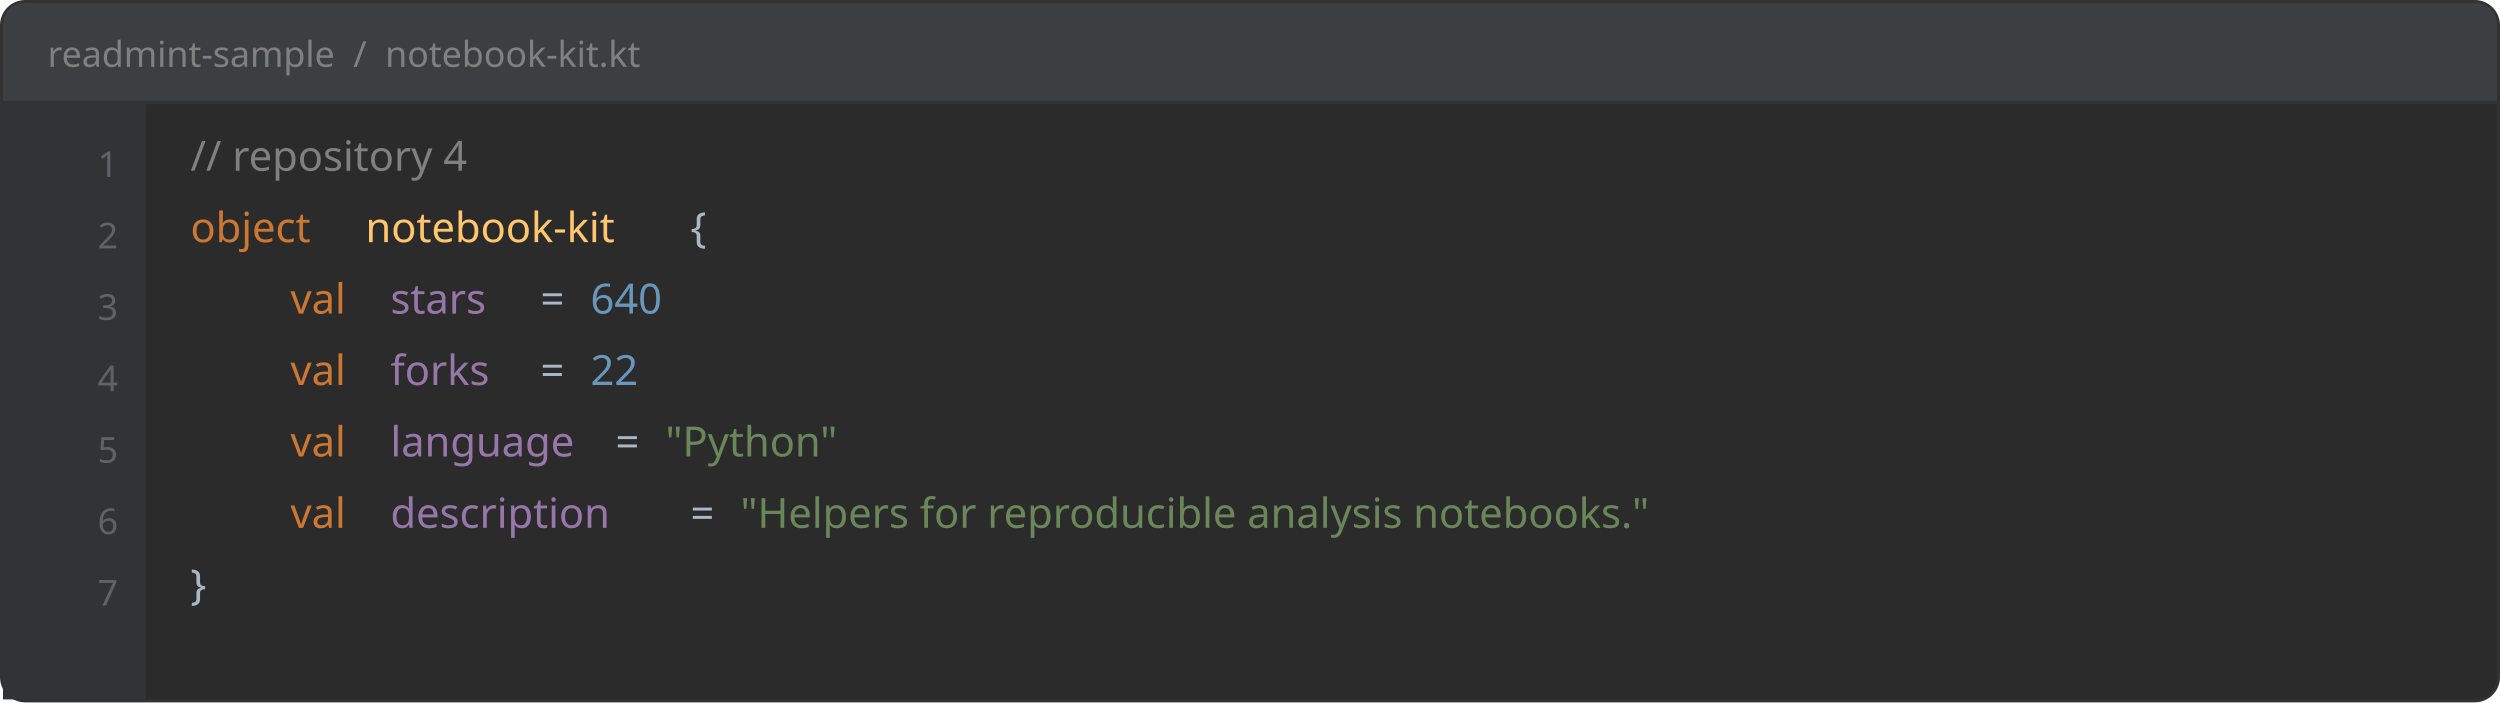
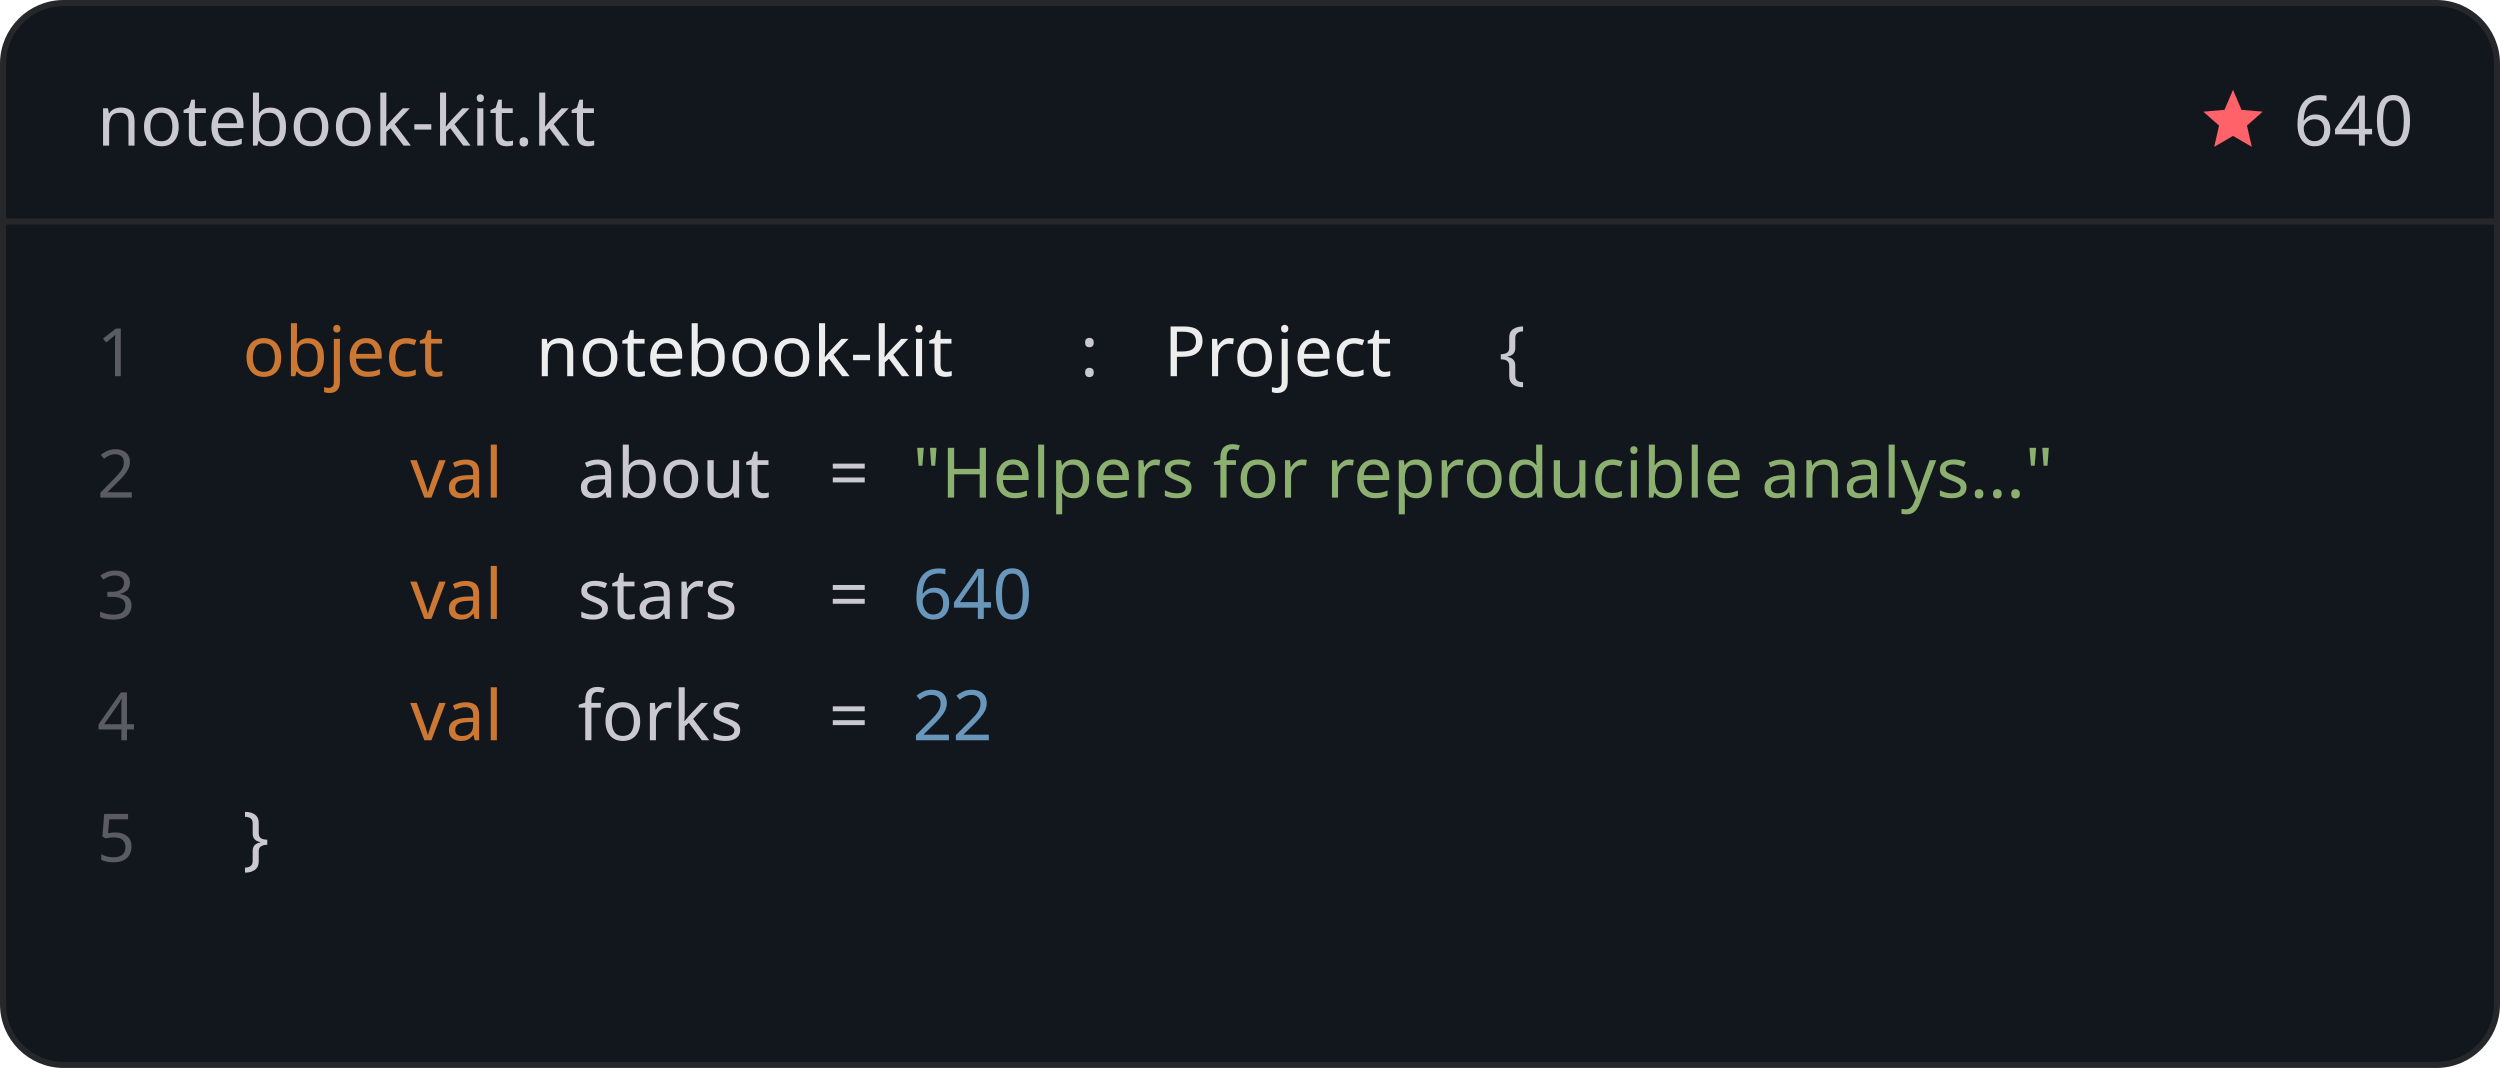
- <svg xmlns="http://www.w3.org/2000/svg" width="840" height="236" viewBox="0 0 840 236" role="img">
+ <svg xmlns="http://www.w3.org/2000/svg" width="412" height="176" viewBox="0 0 412 176" role="img">
  <defs>
-     <style>@font-face{font-family:"Geist";src:url(data:font/woff;sha256=0bce047f21413440064ed289b7b6006b5bfa86bb9be91c374a5f709a6b6604d9);font-weight:400;font-style:normal}@font-face{font-family:"Geist Mono";src:url(data:font/woff;sha256=98e6d887aa2d8a795a10694201d8dffbe85eb36ec802644d80570cc8765e6f72);font-weight:400;font-style:normal}</style>
+     <style>@font-face{font-family:"Geist Mono";src:url(data:font/woff;sha256=a870626393ef2d2871739d88fe2cbb35c8b2783f57a8b8d354d6501710906eb4);font-weight:400;font-style:normal}</style>
+     <clipPath id="id0">
+       <rect width="352" height="36" />
+     </clipPath>
  </defs>
  <g>
-     <rect x="0.5" y="0.5" width="839" height="235" rx="8" fill="#2b2b2b" stroke="#323232" stroke-width="1" />
-     <rect x="1" y="1" width="838" height="33" rx="7" fill="#3c3f41" />
-     <rect x="1" y="18" width="838" height="16" fill="#3c3f41" />
-     <rect x="1" y="34" width="838" height="1" fill="#323232" />
-     <rect x="1" y="35" width="48" height="200" fill="#313335" />
-     <text xml:space="preserve" text-rendering="geometricPrecision" font-family="'Geist'" font-weight="400" font-size="12" fill="#808080">
-       <tspan x="16 20.068 26.848 33.388 40.6 51.052 54.052 60.544 64.888 69.916 76.204 82.768 93.052 100.132 103.264 109.996 112.996 115.996 121.756 124.756 127.756 134.584 141.1 145.612 152.224 159.244 166 172.756 178.996 184.024 190.504 192.952 197.956 200.368 206.812" y="22.46">readmint-sample  /  notebook-kit.kt</tspan>
-     </text>
-     <text xml:space="preserve" text-rendering="geometricPrecision" font-family="'Geist Mono'" font-weight="400" font-size="12" fill="#606366">
-       <tspan x="32.8" y="59.46">1</tspan>
-     </text>
-     <text xml:space="preserve" text-rendering="geometricPrecision" font-family="'Geist Mono'" font-weight="400" font-size="12" fill="#606366">
-       <tspan x="32.8" y="83.46">2</tspan>
-     </text>
-     <text xml:space="preserve" text-rendering="geometricPrecision" font-family="'Geist Mono'" font-weight="400" font-size="12" fill="#606366">
-       <tspan x="32.8" y="107.46">3</tspan>
-     </text>
-     <text xml:space="preserve" text-rendering="geometricPrecision" font-family="'Geist Mono'" font-weight="400" font-size="12" fill="#606366">
-       <tspan x="32.8" y="131.46">4</tspan>
-     </text>
-     <text xml:space="preserve" text-rendering="geometricPrecision" font-family="'Geist Mono'" font-weight="400" font-size="12" fill="#606366">
-       <tspan x="32.8" y="155.46">5</tspan>
-     </text>
-     <text xml:space="preserve" text-rendering="geometricPrecision" font-family="'Geist Mono'" font-weight="400" font-size="12" fill="#606366">
-       <tspan x="32.8" y="179.46">6</tspan>
-     </text>
-     <text xml:space="preserve" text-rendering="geometricPrecision" font-family="'Geist Mono'" font-weight="400" font-size="12" fill="#606366">
-       <tspan x="32.8" y="203.46">7</tspan>
-     </text>
+     <rect x="0.5" y="0.5" width="411" height="175" rx="10" fill="#12161d" stroke="#26272b" stroke-width="1" />
    <g>
-       <text xml:space="preserve" text-rendering="geometricPrecision" font-family="'Geist Mono'" font-weight="400" font-size="14" fill="#808080">
-         <tspan x="64 72.4 80.8 89.2 97.6 106 114.4 122.8 131.2 139.6 148 156.4 164.8 173.2 181.6" y="57.37">// repository 4</tspan>
-       </text>
-       <text xml:space="preserve" text-rendering="geometricPrecision" font-family="'Geist Mono'" font-weight="400" font-size="14" fill="#cc7832">
-         <tspan x="64 72.4 80.8 89.2 97.6 106" y="81.37">object</tspan>
-       </text>
-       <text xml:space="preserve" text-rendering="geometricPrecision" font-family="'Geist Mono'" font-weight="400" font-size="14" fill="#ffc66d">
-         <tspan x="122.8 131.2 139.6 148 156.4 164.8 173.2 181.6 190 198.4 206.8 215.2" y="81.37">notebook-kit</tspan>
-       </text>
-       <text xml:space="preserve" text-rendering="geometricPrecision" font-family="'Geist Mono'" font-weight="400" font-size="14" fill="#a9b7c6">
-         <tspan x="232" y="81.37">{</tspan>
-       </text>
-       <text xml:space="preserve" text-rendering="geometricPrecision" font-family="'Geist Mono'" font-weight="400" font-size="14" fill="#cc7832">
-         <tspan x="97.6 106 114.4" y="105.37">val</tspan>
-       </text>
-       <text xml:space="preserve" text-rendering="geometricPrecision" font-family="'Geist Mono'" font-weight="400" font-size="14" fill="#9876aa">
-         <tspan x="131.2 139.6 148 156.4 164.8" y="105.37">stars</tspan>
-       </text>
-       <text xml:space="preserve" text-rendering="geometricPrecision" font-family="'Geist Mono'" font-weight="400" font-size="14" fill="#a9b7c6">
-         <tspan x="181.6" y="105.37">=</tspan>
-       </text>
-       <text xml:space="preserve" text-rendering="geometricPrecision" font-family="'Geist Mono'" font-weight="400" font-size="14" fill="#6897bb">
-         <tspan x="198.4 206.8 215.2" y="105.37">640</tspan>
-       </text>
-       <text xml:space="preserve" text-rendering="geometricPrecision" font-family="'Geist Mono'" font-weight="400" font-size="14" fill="#cc7832">
-         <tspan x="97.6 106 114.4" y="129.37">val</tspan>
-       </text>
-       <text xml:space="preserve" text-rendering="geometricPrecision" font-family="'Geist Mono'" font-weight="400" font-size="14" fill="#9876aa">
-         <tspan x="131.2 139.6 148 156.4 164.8" y="129.37">forks</tspan>
-       </text>
-       <text xml:space="preserve" text-rendering="geometricPrecision" font-family="'Geist Mono'" font-weight="400" font-size="14" fill="#a9b7c6">
-         <tspan x="181.6" y="129.37">=</tspan>
-       </text>
-       <text xml:space="preserve" text-rendering="geometricPrecision" font-family="'Geist Mono'" font-weight="400" font-size="14" fill="#6897bb">
-         <tspan x="198.4 206.8" y="129.37">22</tspan>
-       </text>
-       <text xml:space="preserve" text-rendering="geometricPrecision" font-family="'Geist Mono'" font-weight="400" font-size="14" fill="#cc7832">
-         <tspan x="97.6 106 114.4" y="153.37">val</tspan>
-       </text>
-       <text xml:space="preserve" text-rendering="geometricPrecision" font-family="'Geist Mono'" font-weight="400" font-size="14" fill="#9876aa">
-         <tspan x="131.2 139.6 148 156.4 164.8 173.2 181.6 190" y="153.37">language</tspan>
-       </text>
-       <text xml:space="preserve" text-rendering="geometricPrecision" font-family="'Geist Mono'" font-weight="400" font-size="14" fill="#a9b7c6">
-         <tspan x="206.8" y="153.37">=</tspan>
-       </text>
-       <text xml:space="preserve" text-rendering="geometricPrecision" font-family="'Geist Mono'" font-weight="400" font-size="14" fill="#6a8759">
-         <tspan x="223.6 232 240.4 248.8 257.2 265.6 274 282.4" y="153.37">"Python"</tspan>
-       </text>
-       <text xml:space="preserve" text-rendering="geometricPrecision" font-family="'Geist Mono'" font-weight="400" font-size="14" fill="#cc7832">
-         <tspan x="97.6 106 114.4" y="177.37">val</tspan>
-       </text>
-       <text xml:space="preserve" text-rendering="geometricPrecision" font-family="'Geist Mono'" font-weight="400" font-size="14" fill="#9876aa">
-         <tspan x="131.2 139.6 148 156.4 164.8 173.2 181.6 190 198.4 206.8 215.2" y="177.37">description</tspan>
-       </text>
-       <text xml:space="preserve" text-rendering="geometricPrecision" font-family="'Geist Mono'" font-weight="400" font-size="14" fill="#a9b7c6">
-         <tspan x="232" y="177.37">=</tspan>
-       </text>
-       <text xml:space="preserve" text-rendering="geometricPrecision" font-family="'Geist Mono'" font-weight="400" font-size="14" fill="#6a8759">
-         <tspan x="248.8 257.2 265.6 274 282.4 290.8 299.2 307.6 316 324.4 332.8 341.2 349.6 358 366.4 374.8 383.2 391.6 400 408.4 416.8 425.2 433.6 442 450.4 458.8 467.2 475.6 484 492.4 500.8 509.2 517.6 526 534.4 542.8 551.2 559.6 568 576.4 584.8 593.2 601.6 610 618.4 626.8" y="177.37">"Helpers for reproducible analysis notebooks."</tspan>
-       </text>
-       <text xml:space="preserve" text-rendering="geometricPrecision" font-family="'Geist Mono'" font-weight="400" font-size="14" fill="#a9b7c6">
-         <tspan x="64" y="201.37">}</tspan>
-       </text>
+       <g>
+         <g>
+           <g clip-path="url(#id0)">
+             <g>
+               <text xml:space="preserve" text-rendering="geometricPrecision" font-family="'Geist Mono'" font-weight="400" font-size="11.5" fill="#c9c9cf">
+                 <tspan x="16 22.9 29.8 36.7 43.6 50.5 57.4 64.3 71.2 78.1 85 91.9 98.8 105.7 112.6" y="24.001">notebook-kit.kt</tspan>
+               </text>
+             </g>
+           </g>
+           <rect x="0" y="36" width="412" height="1" fill="#26272b" />
+           <path d="M368 14.8 L369.4 18.1 L372.9 18.4 L370.3 20.7 L371.1 24.2 L368 22.4 L364.9 24.2 L365.7 20.7 L363.1 18.4 L366.6 18.1 Z" fill="#ff6369" />
+           <text xml:space="preserve" text-rendering="geometricPrecision" font-family="'Geist Mono'" font-weight="400" font-size="11.5" fill="#c9c9cf">
+             <tspan x="378 384.9 391.8" y="24.001">640</tspan>
+           </text>
+           <g opacity="1">
+             <g opacity="1">
+               <text xml:space="preserve" text-rendering="geometricPrecision" font-family="'Geist Mono'" font-weight="400" font-size="11" fill="#5b5b63">
+                 <tspan x="16" y="62">1</tspan>
+               </text>
+               <text xml:space="preserve" text-rendering="geometricPrecision" font-family="'Geist Mono'" font-weight="400" font-size="11.5" fill="#cc7832">
+                 <tspan x="40 46.9 53.8 60.7 67.6 74.5" y="62.001">object</tspan>
+               </text>
+               <text xml:space="preserve" text-rendering="geometricPrecision" font-family="'Geist Mono'" font-weight="400" font-size="11.5" fill="#ededed">
+                 <tspan x="88.3 95.2 102.1 109 115.9 122.8 129.7 136.6 143.5 150.4 157.3 164.2" y="62.001">notebook-kit</tspan>
+               </text>
+               <text xml:space="preserve" text-rendering="geometricPrecision" font-family="'Geist Mono'" font-weight="400" font-size="11.5" fill="#c9c9cf">
+                 <tspan x="178" y="62.001">:</tspan>
+               </text>
+               <text xml:space="preserve" text-rendering="geometricPrecision" font-family="'Geist Mono'" font-weight="400" font-size="11.5" fill="#ededed">
+                 <tspan x="191.8 198.7 205.6 212.5 219.4 226.3 233.2" y="62.001">Project</tspan>
+               </text>
+               <text xml:space="preserve" text-rendering="geometricPrecision" font-family="'Geist Mono'" font-weight="400" font-size="11.5" fill="#c9c9cf">
+                 <tspan x="247" y="62.001">{</tspan>
+               </text>
+             </g>
+           </g>
+           <g opacity="1">
+             <g opacity="1">
+               <text xml:space="preserve" text-rendering="geometricPrecision" font-family="'Geist Mono'" font-weight="400" font-size="11" fill="#5b5b63">
+                 <tspan x="16" y="82">2</tspan>
+               </text>
+               <text xml:space="preserve" text-rendering="geometricPrecision" font-family="'Geist Mono'" font-weight="400" font-size="11.5" fill="#cc7832">
+                 <tspan x="67.6 74.5 81.4" y="82.001">val</tspan>
+               </text>
+               <text xml:space="preserve" text-rendering="geometricPrecision" font-family="'Geist Mono'" font-weight="400" font-size="11.5" fill="#c9c9cf">
+                 <tspan x="95.2 102.1 109 115.9 122.8" y="82.001">about</tspan>
+               </text>
+               <text xml:space="preserve" text-rendering="geometricPrecision" font-family="'Geist Mono'" font-weight="400" font-size="11.5" fill="#c9c9cf">
+                 <tspan x="136.6" y="82.001">=</tspan>
+               </text>
+               <text xml:space="preserve" text-rendering="geometricPrecision" font-family="'Geist Mono'" font-weight="400" font-size="11.5" fill="#8cb070">
+                 <tspan x="150.4 157.3 164.2 171.1 178 184.9 191.8 198.7 205.6 212.5 219.4 226.3 233.2 240.1 247 253.9 260.8 267.7 274.6 281.5 288.4 295.3 302.2 309.1 316 322.9 329.8 336.7 343.6 350.5 357.4 364.3 371.2 378.1" y="82.001">"Helpers for reproducible analys…"</tspan>
+               </text>
+             </g>
+           </g>
+           <g opacity="1">
+             <g opacity="1">
+               <text xml:space="preserve" text-rendering="geometricPrecision" font-family="'Geist Mono'" font-weight="400" font-size="11" fill="#5b5b63">
+                 <tspan x="16" y="102">3</tspan>
+               </text>
+               <text xml:space="preserve" text-rendering="geometricPrecision" font-family="'Geist Mono'" font-weight="400" font-size="11.5" fill="#cc7832">
+                 <tspan x="67.6 74.5 81.4" y="102.001">val</tspan>
+               </text>
+               <text xml:space="preserve" text-rendering="geometricPrecision" font-family="'Geist Mono'" font-weight="400" font-size="11.5" fill="#c9c9cf">
+                 <tspan x="95.2 102.1 109 115.9 122.8" y="102.001">stars</tspan>
+               </text>
+               <text xml:space="preserve" text-rendering="geometricPrecision" font-family="'Geist Mono'" font-weight="400" font-size="11.5" fill="#c9c9cf">
+                 <tspan x="136.6" y="102.001">=</tspan>
+               </text>
+               <text xml:space="preserve" text-rendering="geometricPrecision" font-family="'Geist Mono'" font-weight="400" font-size="11.5" fill="#6897bb">
+                 <tspan x="150.4 157.3 164.2" y="102.001">640</tspan>
+               </text>
+             </g>
+           </g>
+           <g opacity="1">
+             <g opacity="1">
+               <text xml:space="preserve" text-rendering="geometricPrecision" font-family="'Geist Mono'" font-weight="400" font-size="11" fill="#5b5b63">
+                 <tspan x="16" y="122">4</tspan>
+               </text>
+               <text xml:space="preserve" text-rendering="geometricPrecision" font-family="'Geist Mono'" font-weight="400" font-size="11.5" fill="#cc7832">
+                 <tspan x="67.6 74.5 81.4" y="122.001">val</tspan>
+               </text>
+               <text xml:space="preserve" text-rendering="geometricPrecision" font-family="'Geist Mono'" font-weight="400" font-size="11.5" fill="#c9c9cf">
+                 <tspan x="95.2 102.1 109 115.9 122.8" y="122.001">forks</tspan>
+               </text>
+               <text xml:space="preserve" text-rendering="geometricPrecision" font-family="'Geist Mono'" font-weight="400" font-size="11.5" fill="#c9c9cf">
+                 <tspan x="136.6" y="122.001">=</tspan>
+               </text>
+               <text xml:space="preserve" text-rendering="geometricPrecision" font-family="'Geist Mono'" font-weight="400" font-size="11.5" fill="#6897bb">
+                 <tspan x="150.4 157.3" y="122.001">22</tspan>
+               </text>
+             </g>
+           </g>
+           <g opacity="1">
+             <g opacity="1">
+               <text xml:space="preserve" text-rendering="geometricPrecision" font-family="'Geist Mono'" font-weight="400" font-size="11" fill="#5b5b63">
+                 <tspan x="16" y="142">5</tspan>
+               </text>
+               <text xml:space="preserve" text-rendering="geometricPrecision" font-family="'Geist Mono'" font-weight="400" font-size="11.5" fill="#c9c9cf">
+                 <tspan x="40" y="142.001">}</tspan>
+               </text>
+             </g>
+           </g>
+         </g>
+       </g>
    </g>
  </g>
</svg>
